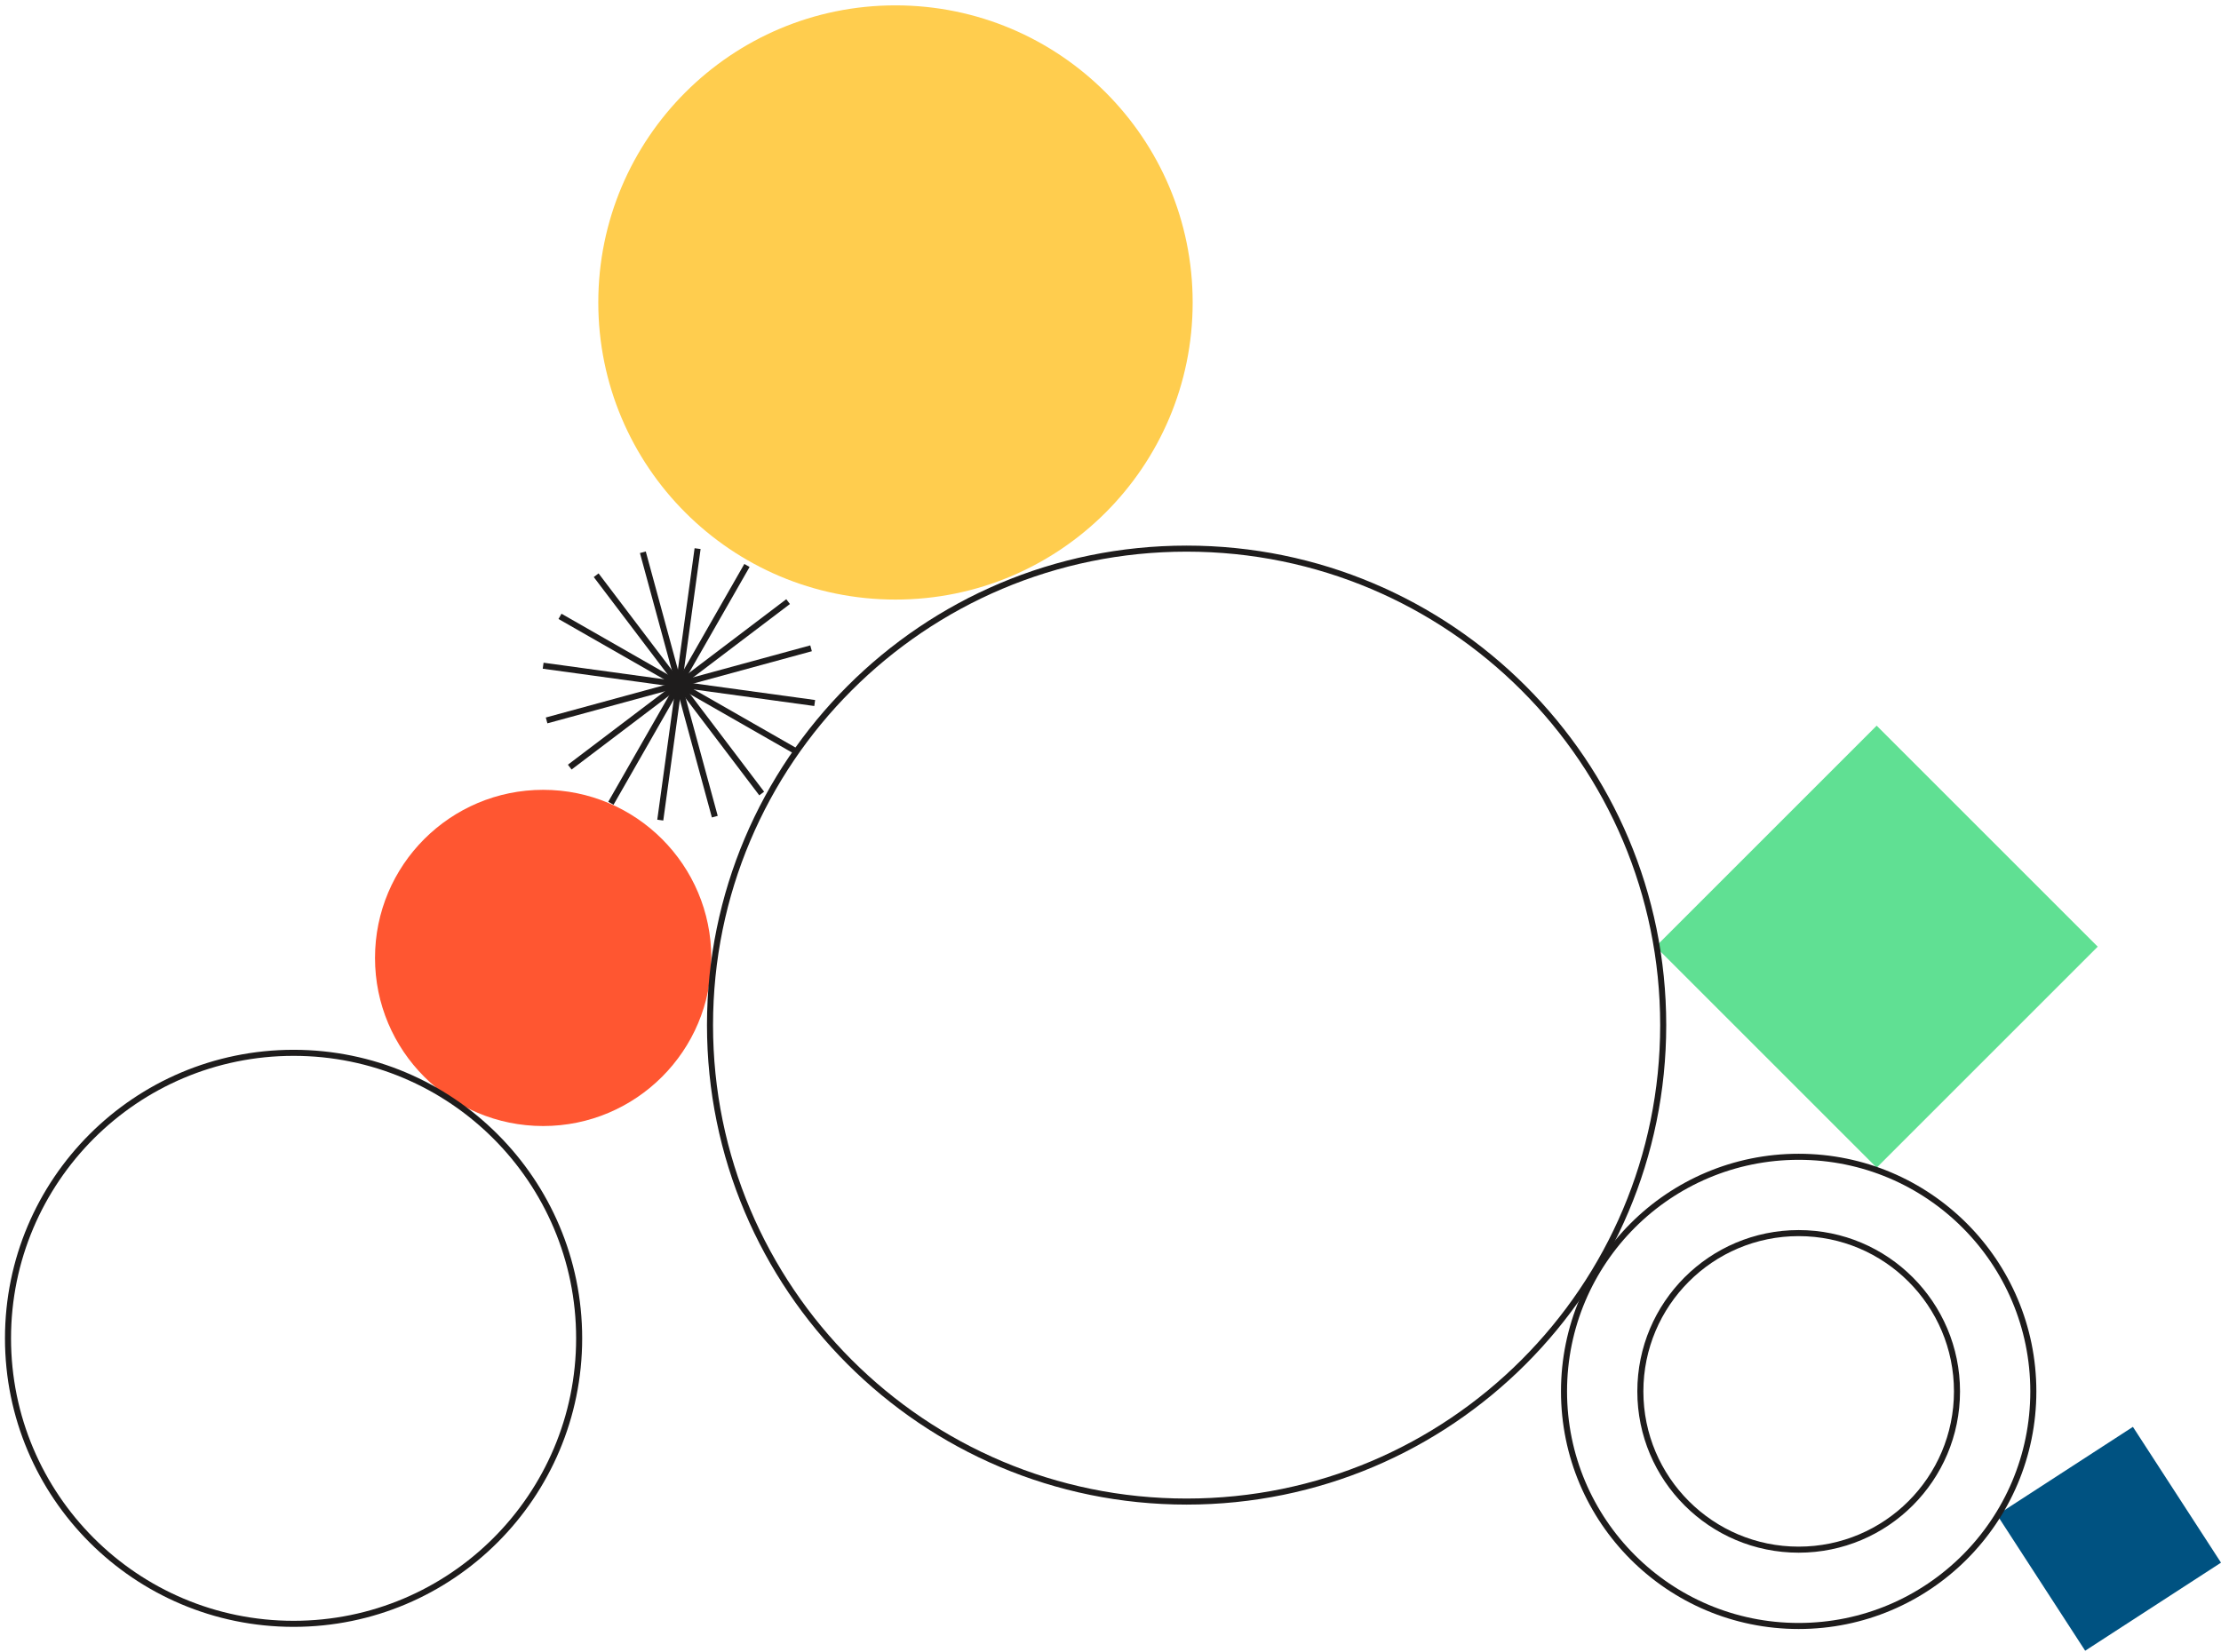
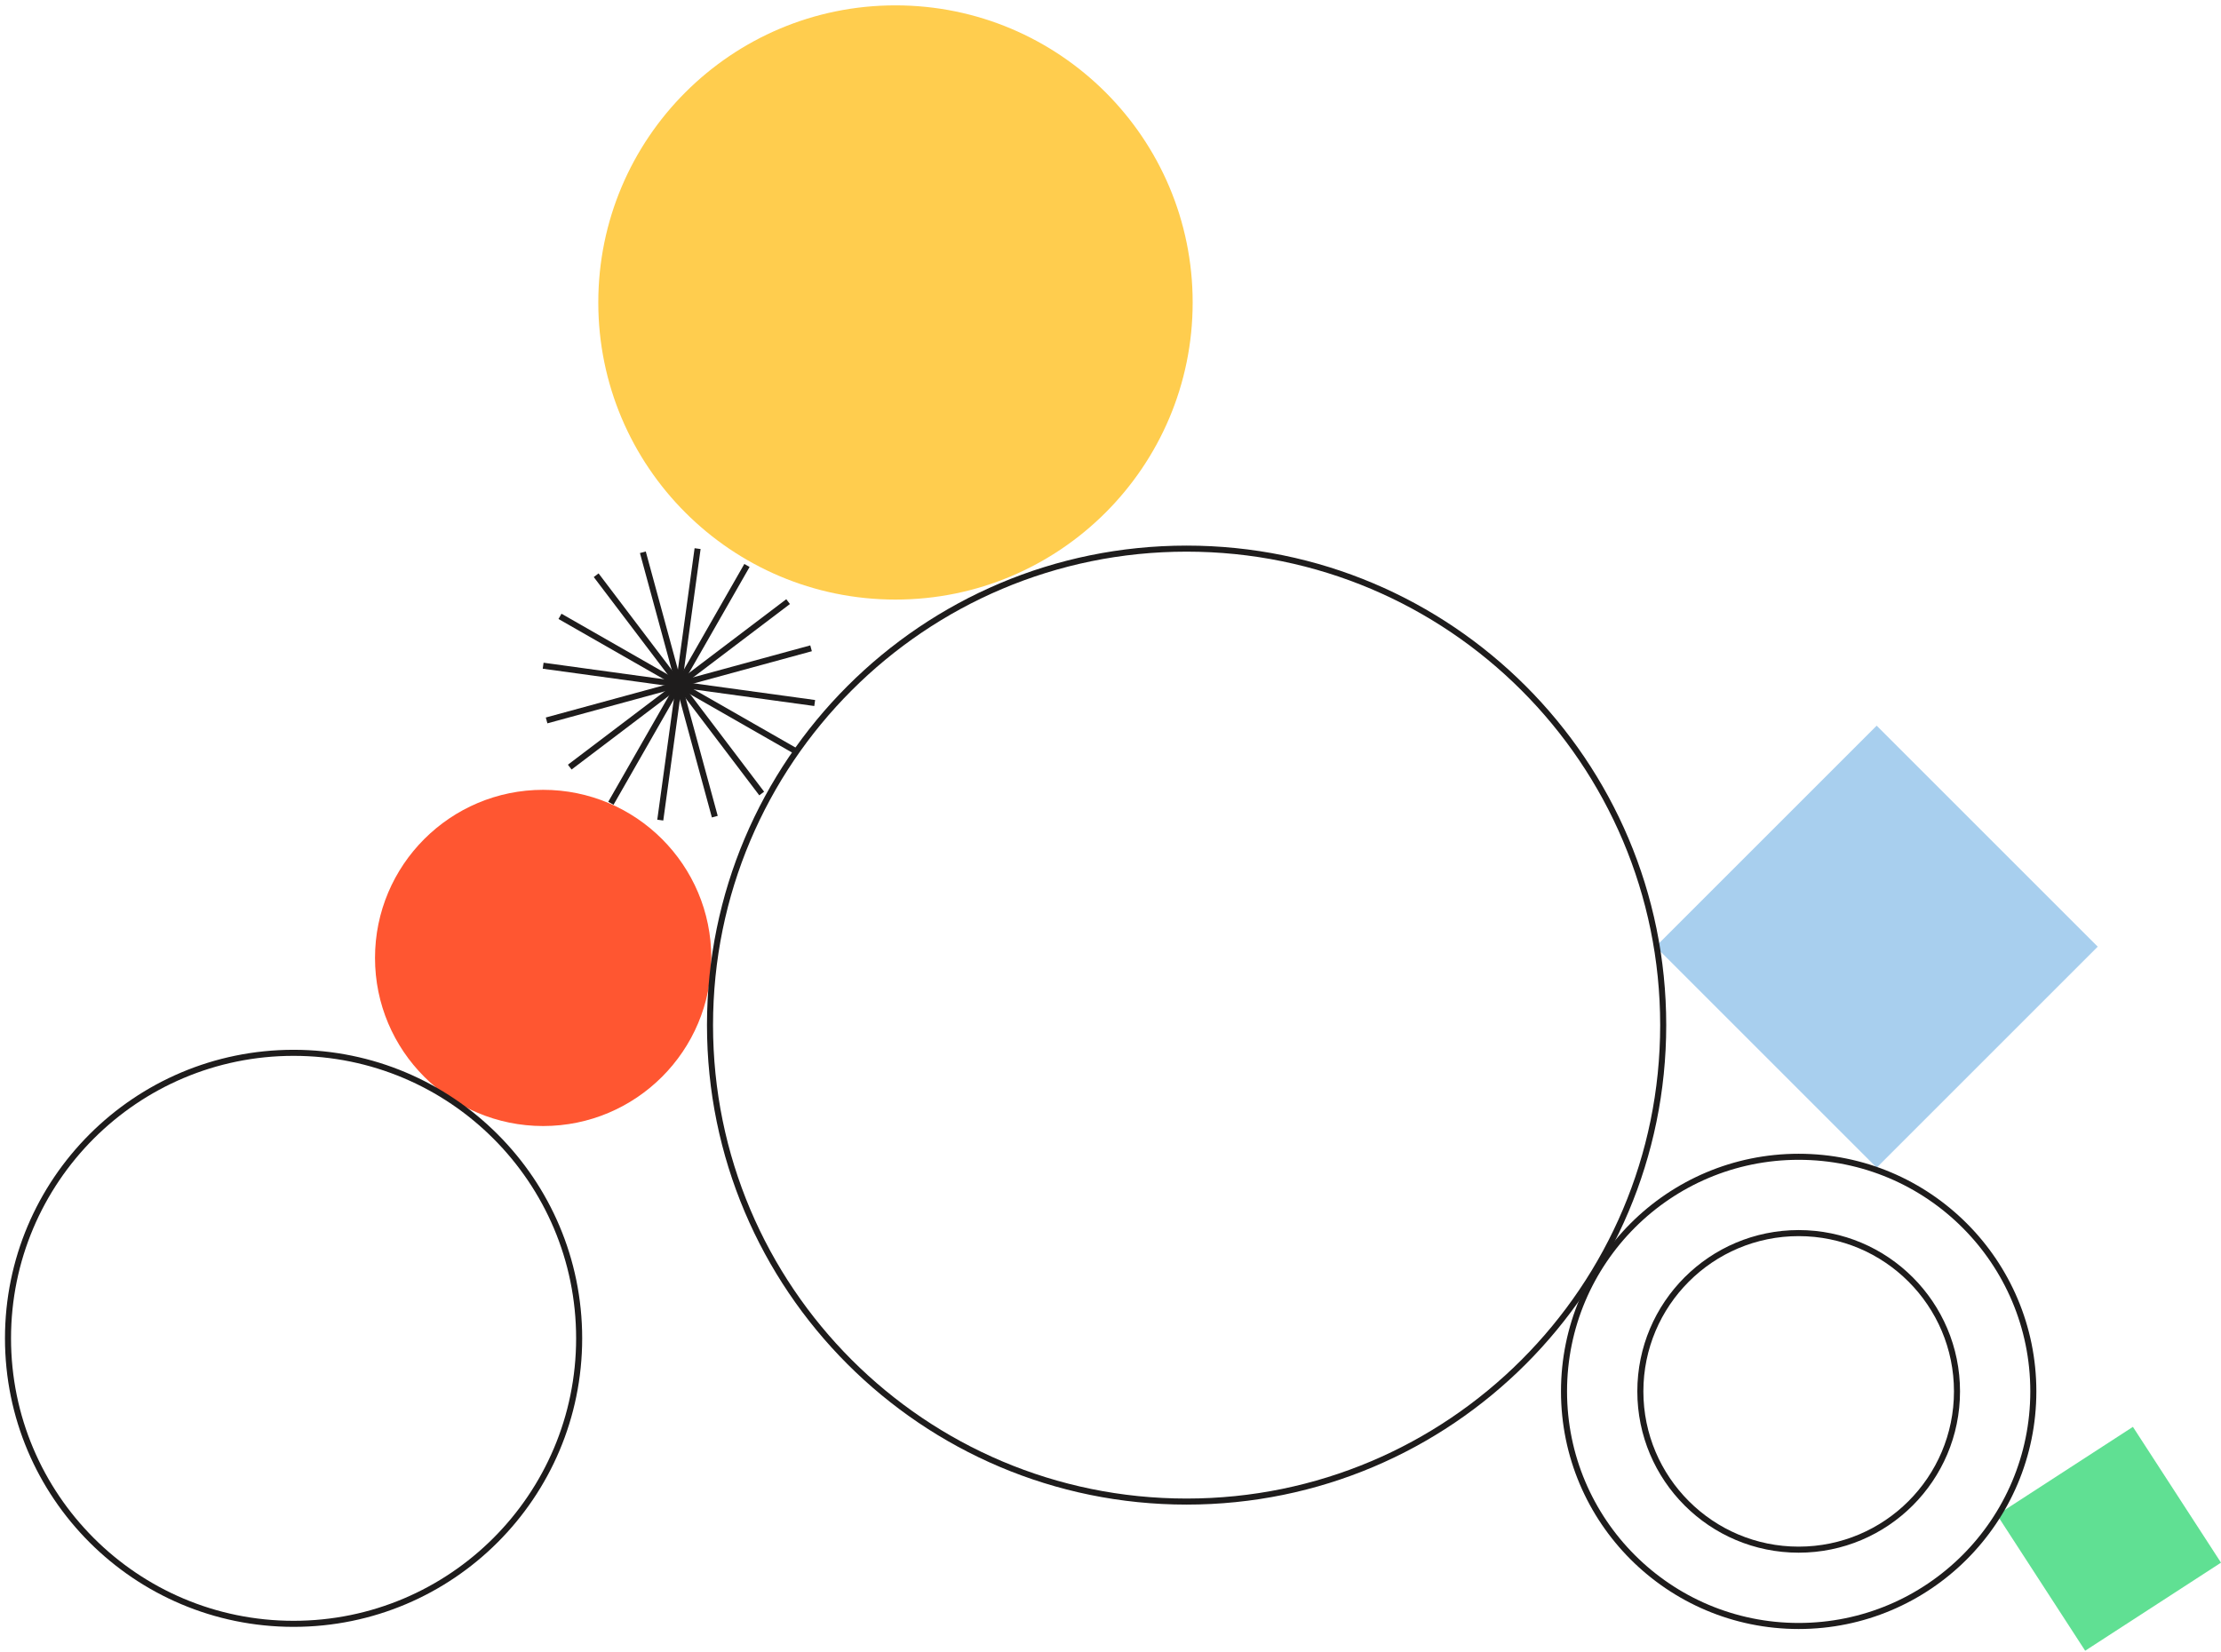
<svg xmlns="http://www.w3.org/2000/svg" width="367" height="273" viewBox="0 0 367 273" fill="none">
  <path d="M89.751 186.114C74.406 186.114 61.967 173.675 61.967 158.33C61.967 142.984 74.406 130.545 89.751 130.545C105.096 130.545 117.536 142.984 117.536 158.33C117.536 173.675 105.096 186.114 89.751 186.114Z" fill="#FF5631" />
-   <path d="M273.578 156.467L310.104 119.941L346.631 156.467L310.104 192.993L273.578 156.467Z" fill="#60E093" />
-   <path d="M352.444 235.836L367 258.281L344.555 272.838L329.999 250.393L352.444 235.836Z" fill="#005281" />
+   <path d="M273.578 156.467L310.104 119.941L346.631 156.467L310.104 192.993L273.578 156.467Z" fill="#A8CFEE" />
+   <path d="M352.444 235.836L367 258.281L344.555 272.838L329.999 250.393L352.444 235.836Z" fill="#60E093" />
  <path d="M196.076 248.185C152.582 248.185 117.322 212.926 117.322 169.432C117.322 125.938 152.582 90.679 196.076 90.679C239.57 90.679 274.829 125.938 274.829 169.432C274.829 212.926 239.57 248.185 196.076 248.185Z" stroke="#1E1C1C" stroke-miterlimit="10" />
  <path d="M48.511 268.392C22.449 268.392 1.322 247.265 1.322 221.203C1.322 195.142 22.449 174.014 48.511 174.014C74.573 174.014 95.699 195.142 95.699 221.203C95.699 247.265 74.573 268.392 48.511 268.392Z" stroke="#1E1C1C" stroke-miterlimit="10" />
  <path d="M147.97 99.099C120.849 99.099 98.863 77.113 98.863 49.993C98.863 22.872 120.849 0.886 147.97 0.886C175.09 0.886 197.076 22.872 197.076 49.993C197.076 77.113 175.09 99.099 147.97 99.099Z" fill="#FFCD4E" />
  <path d="M115.271 90.679L109.104 135.549" stroke="#1E1C1C" stroke-miterlimit="10" />
  <path d="M134.622 116.197L89.751 110.031" stroke="#1E1C1C" stroke-miterlimit="10" />
  <path d="M130.227 99.438L94.146 126.79" stroke="#1E1C1C" stroke-miterlimit="10" />
  <path d="M125.863 131.154L98.511 95.074" stroke="#1E1C1C" stroke-miterlimit="10" />
  <path d="M106.226 91.279L118.115 134.98" stroke="#1E1C1C" stroke-miterlimit="10" />
  <path d="M134.021 107.153L90.32 119.074" stroke="#1E1C1C" stroke-miterlimit="10" />
  <path d="M123.428 93.462L100.945 132.767" stroke="#1E1C1C" stroke-miterlimit="10" />
  <path d="M131.84 124.356L92.534 101.873" stroke="#1E1C1C" stroke-miterlimit="10" />
  <path d="M297.214 256.133C282.766 256.133 271.053 244.421 271.053 229.972C271.053 215.524 282.766 203.811 297.214 203.811C311.662 203.811 323.375 215.524 323.375 229.972C323.375 244.421 311.662 256.133 297.214 256.133Z" stroke="#1E1C1C" stroke-miterlimit="10" />
  <path d="M297.214 268.747C275.8 268.747 258.439 251.387 258.439 229.972C258.439 208.557 275.8 191.197 297.214 191.197C318.629 191.197 335.989 208.557 335.989 229.972C335.989 251.387 318.629 268.747 297.214 268.747Z" stroke="#1E1C1C" stroke-miterlimit="10" />
</svg>
